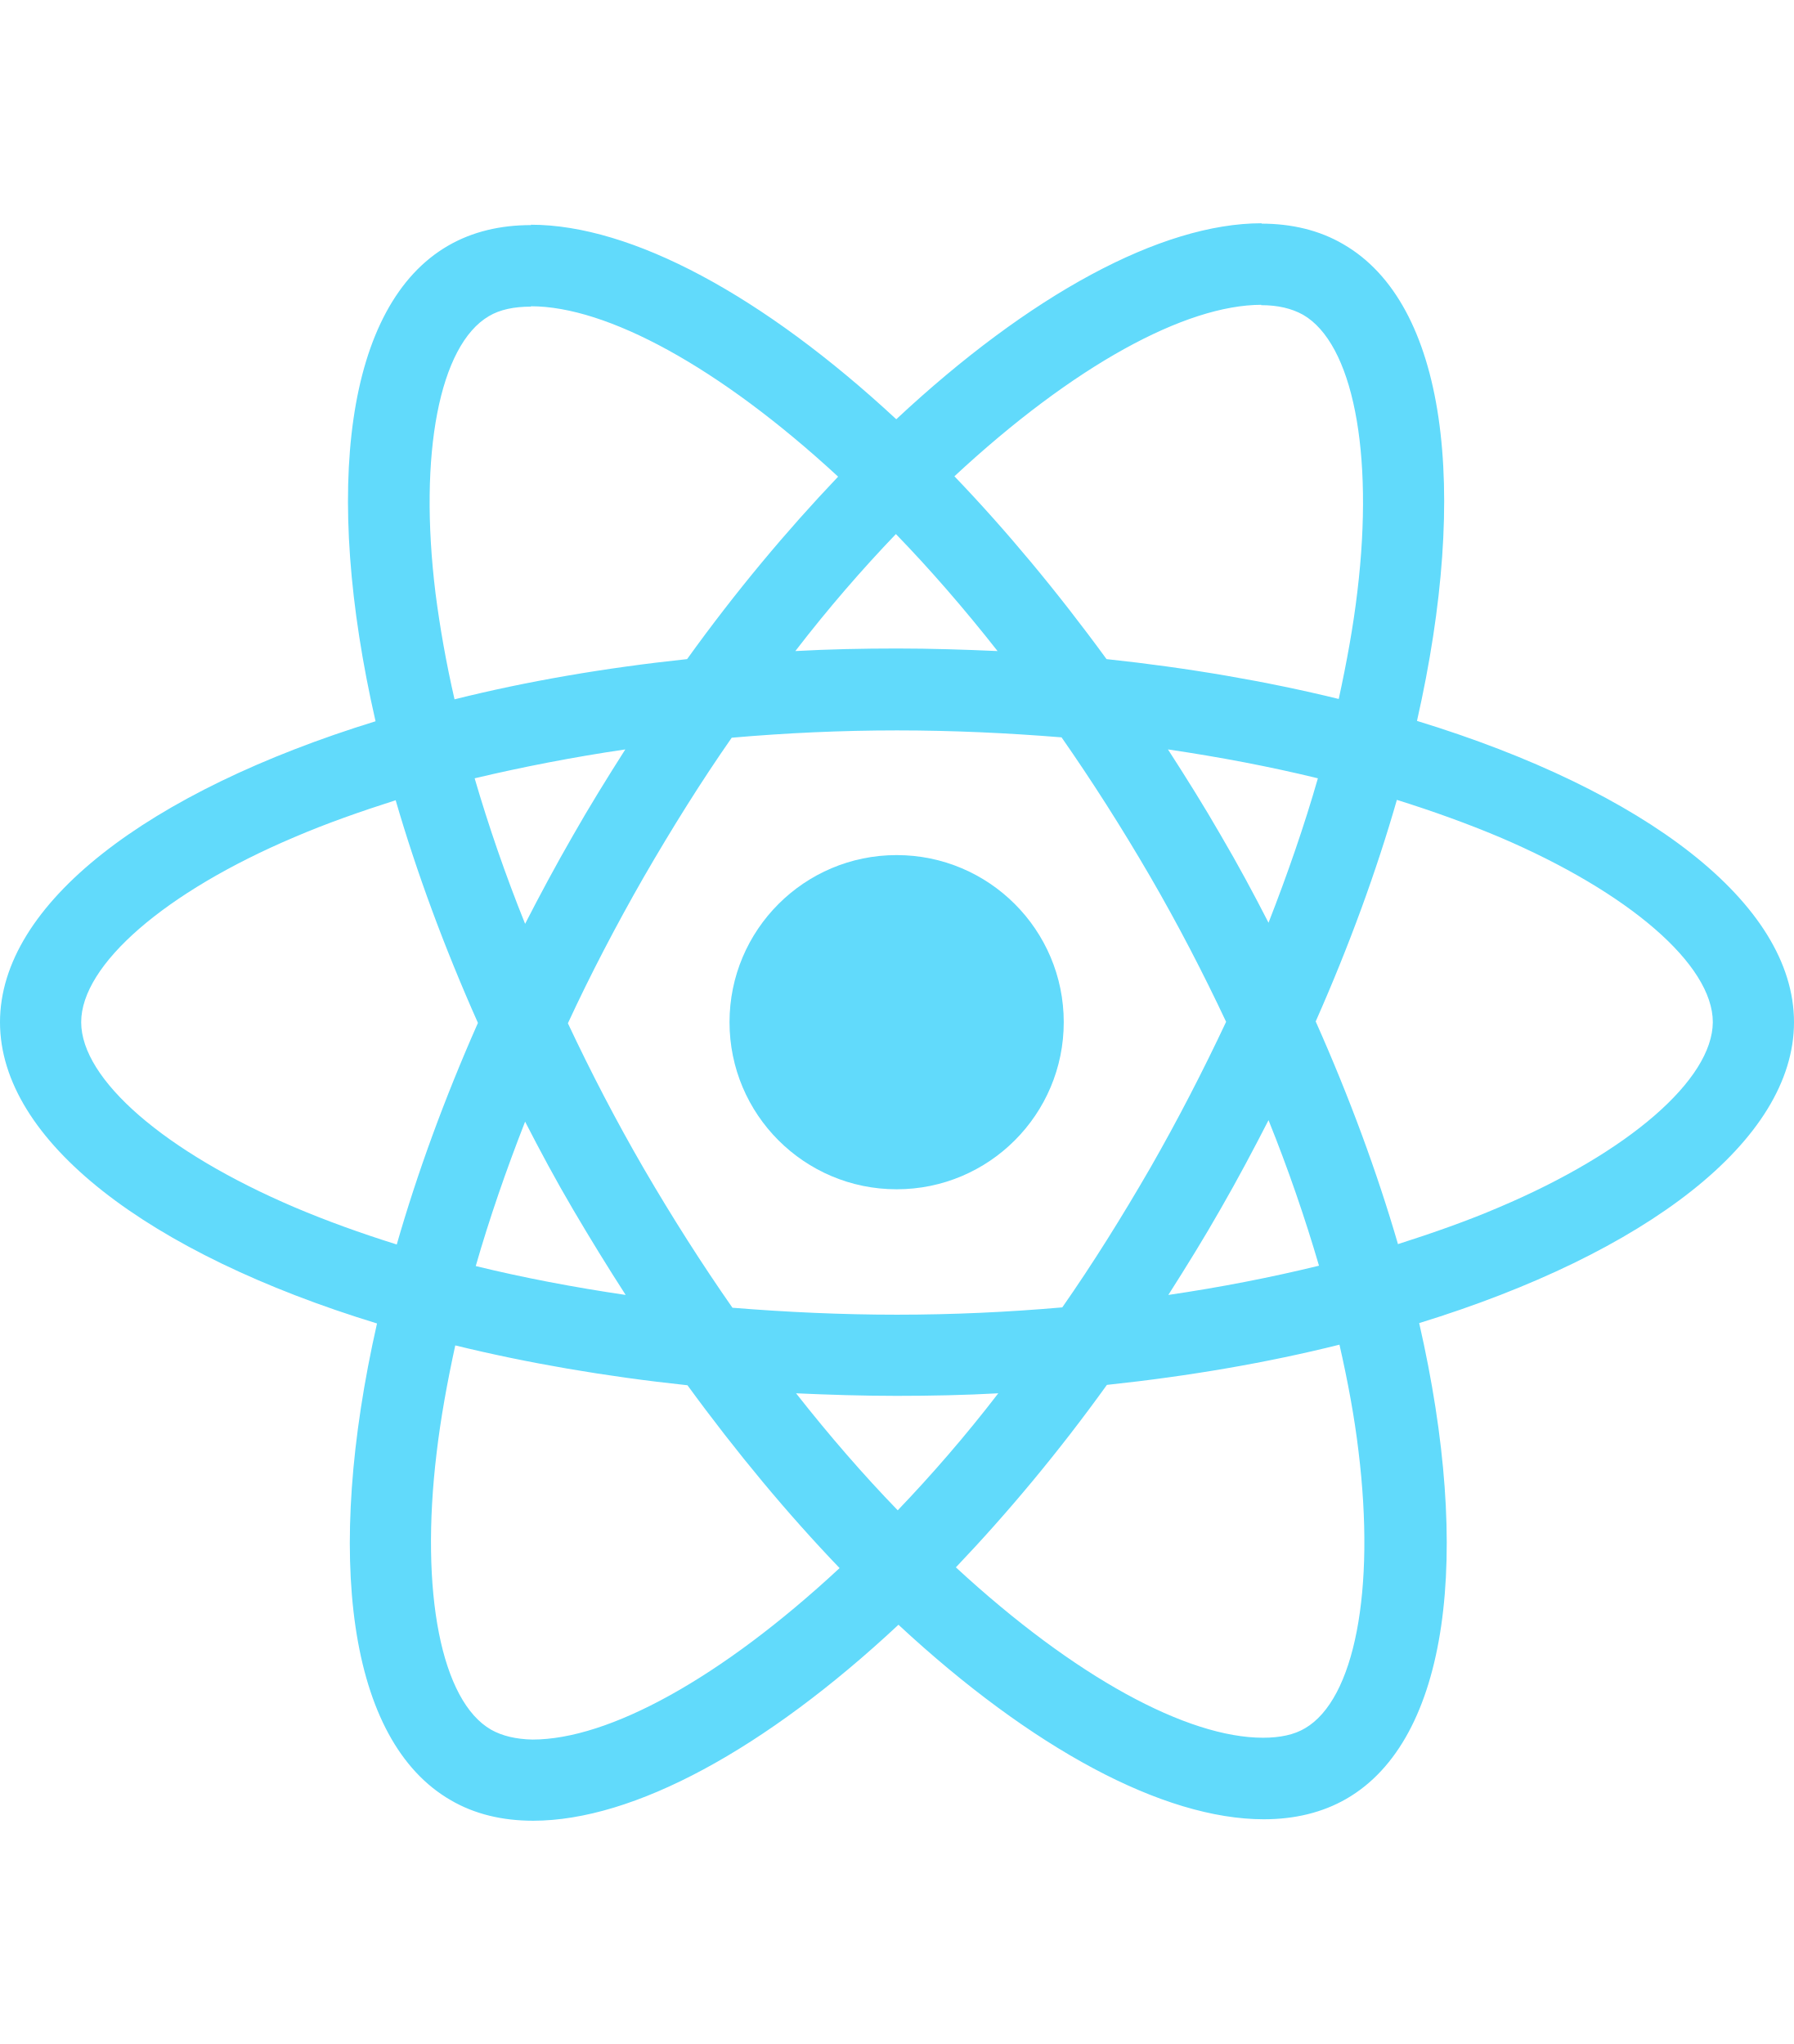
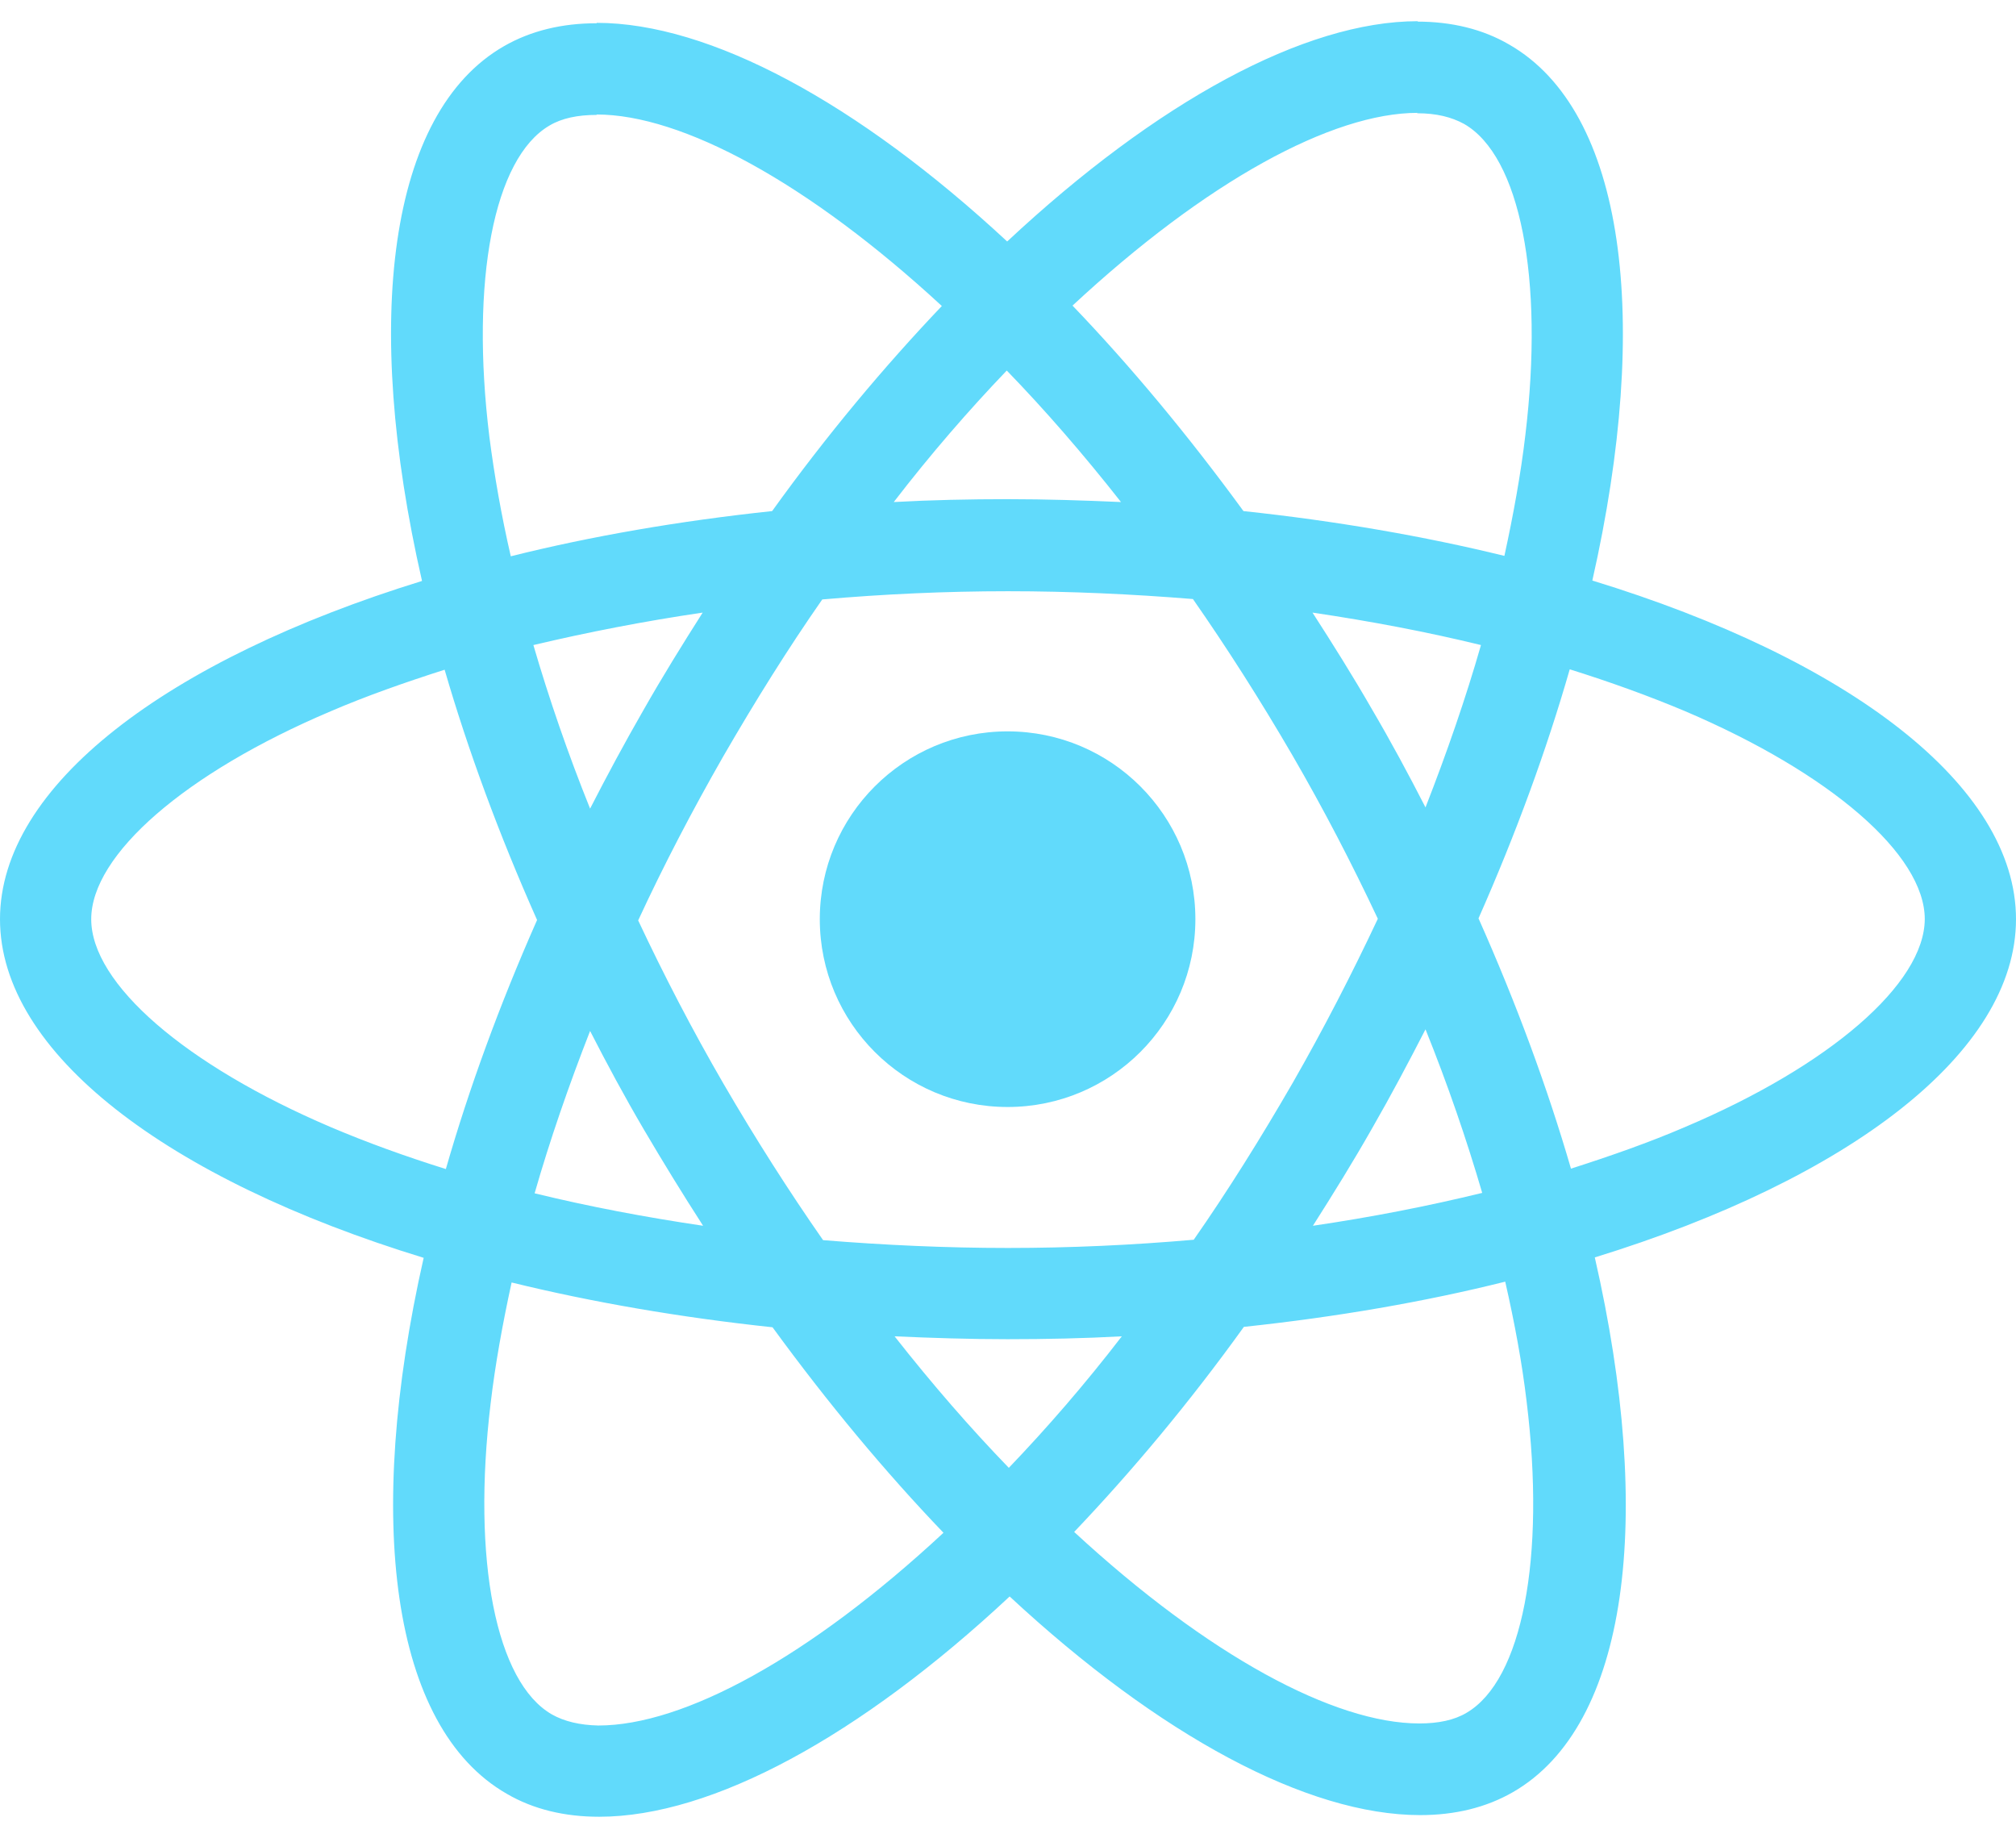
- <svg xmlns="http://www.w3.org/2000/svg" height="2500" viewBox="175.7 78 490.6 436.9" width="2194">
+ <svg xmlns="http://www.w3.org/2000/svg" width="2194" height="2000" viewBox="175.7 78 490.6 436.9">
  <g fill="#61dafb">
    <path d="m666.3 296.5c0-32.5-40.7-63.3-103.1-82.4 14.4-63.6 8-114.2-20.2-130.4-6.5-3.8-14.1-5.6-22.4-5.6v22.3c4.6 0 8.3.9 11.4 2.6 13.6 7.8 19.5 37.5 14.9 75.7-1.1 9.4-2.9 19.3-5.1 29.4-19.6-4.8-41-8.5-63.5-10.9-13.5-18.5-27.5-35.3-41.6-50 32.6-30.3 63.2-46.9 84-46.9v-22.3c-27.5 0-63.5 19.6-99.9 53.6-36.4-33.8-72.4-53.2-99.9-53.2v22.3c20.7 0 51.4 16.5 84 46.6-14 14.7-28 31.4-41.3 49.9-22.6 2.4-44 6.1-63.6 11-2.3-10-4-19.7-5.2-29-4.7-38.2 1.1-67.9 14.6-75.8 3-1.8 6.9-2.6 11.5-2.6v-22.3c-8.4 0-16 1.8-22.6 5.6-28.1 16.2-34.4 66.7-19.9 130.1-62.2 19.2-102.7 49.9-102.7 82.3 0 32.5 40.7 63.3 103.1 82.4-14.4 63.6-8 114.2 20.2 130.4 6.5 3.8 14.1 5.6 22.5 5.6 27.5 0 63.5-19.6 99.9-53.6 36.4 33.8 72.4 53.2 99.9 53.2 8.4 0 16-1.8 22.6-5.6 28.1-16.2 34.4-66.7 19.9-130.1 62-19.1 102.5-49.9 102.5-82.3zm-130.2-66.7c-3.7 12.9-8.3 26.2-13.5 39.5-4.1-8-8.4-16-13.1-24-4.6-8-9.5-15.8-14.4-23.4 14.2 2.1 27.9 4.7 41 7.9zm-45.8 106.5c-7.8 13.5-15.8 26.3-24.1 38.2-14.9 1.3-30 2-45.2 2-15.1 0-30.2-.7-45-1.9-8.3-11.9-16.4-24.6-24.2-38-7.6-13.1-14.5-26.4-20.8-39.8 6.2-13.4 13.2-26.8 20.7-39.9 7.8-13.5 15.8-26.3 24.1-38.2 14.9-1.3 30-2 45.2-2 15.1 0 30.2.7 45 1.9 8.3 11.9 16.4 24.6 24.2 38 7.6 13.1 14.5 26.4 20.8 39.8-6.3 13.4-13.2 26.8-20.7 39.9zm32.3-13c5.4 13.4 10 26.8 13.8 39.8-13.1 3.2-26.9 5.9-41.2 8 4.9-7.7 9.8-15.6 14.4-23.7 4.6-8 8.9-16.1 13-24.1zm-101.4 106.7c-9.3-9.6-18.6-20.3-27.8-32 9 .4 18.2.7 27.5.7 9.4 0 18.7-.2 27.8-.7-9 11.7-18.3 22.4-27.5 32zm-74.4-58.9c-14.2-2.1-27.9-4.7-41-7.9 3.7-12.9 8.3-26.2 13.5-39.5 4.1 8 8.4 16 13.1 24s9.5 15.8 14.4 23.4zm73.9-208.1c9.3 9.6 18.6 20.3 27.8 32-9-.4-18.2-.7-27.5-.7-9.4 0-18.7.2-27.8.7 9-11.7 18.3-22.4 27.5-32zm-74 58.9c-4.9 7.7-9.8 15.6-14.4 23.7-4.6 8-8.9 16-13 24-5.4-13.4-10-26.8-13.8-39.8 13.1-3.1 26.9-5.8 41.2-7.9zm-90.5 125.2c-35.4-15.1-58.3-34.9-58.3-50.6s22.9-35.6 58.3-50.6c8.6-3.7 18-7 27.7-10.1 5.7 19.6 13.2 40 22.5 60.9-9.2 20.8-16.6 41.1-22.2 60.6-9.9-3.1-19.3-6.5-28-10.2zm53.8 142.9c-13.6-7.8-19.5-37.5-14.9-75.7 1.1-9.4 2.9-19.3 5.1-29.4 19.6 4.8 41 8.5 63.5 10.9 13.5 18.5 27.5 35.3 41.6 50-32.6 30.3-63.2 46.9-84 46.9-4.5-.1-8.3-1-11.3-2.7zm237.2-76.2c4.7 38.2-1.1 67.9-14.6 75.8-3 1.8-6.9 2.6-11.5 2.6-20.7 0-51.4-16.5-84-46.6 14-14.7 28-31.4 41.3-49.9 22.6-2.4 44-6.1 63.6-11 2.3 10.1 4.1 19.8 5.2 29.1zm38.5-66.7c-8.6 3.7-18 7-27.7 10.1-5.7-19.6-13.2-40-22.5-60.9 9.2-20.8 16.6-41.1 22.2-60.6 9.9 3.1 19.3 6.5 28.1 10.2 35.4 15.1 58.3 34.9 58.3 50.6-.1 15.7-23 35.6-58.4 50.6z" />
    <circle cx="420.9" cy="296.5" r="45.7" />
  </g>
</svg>
